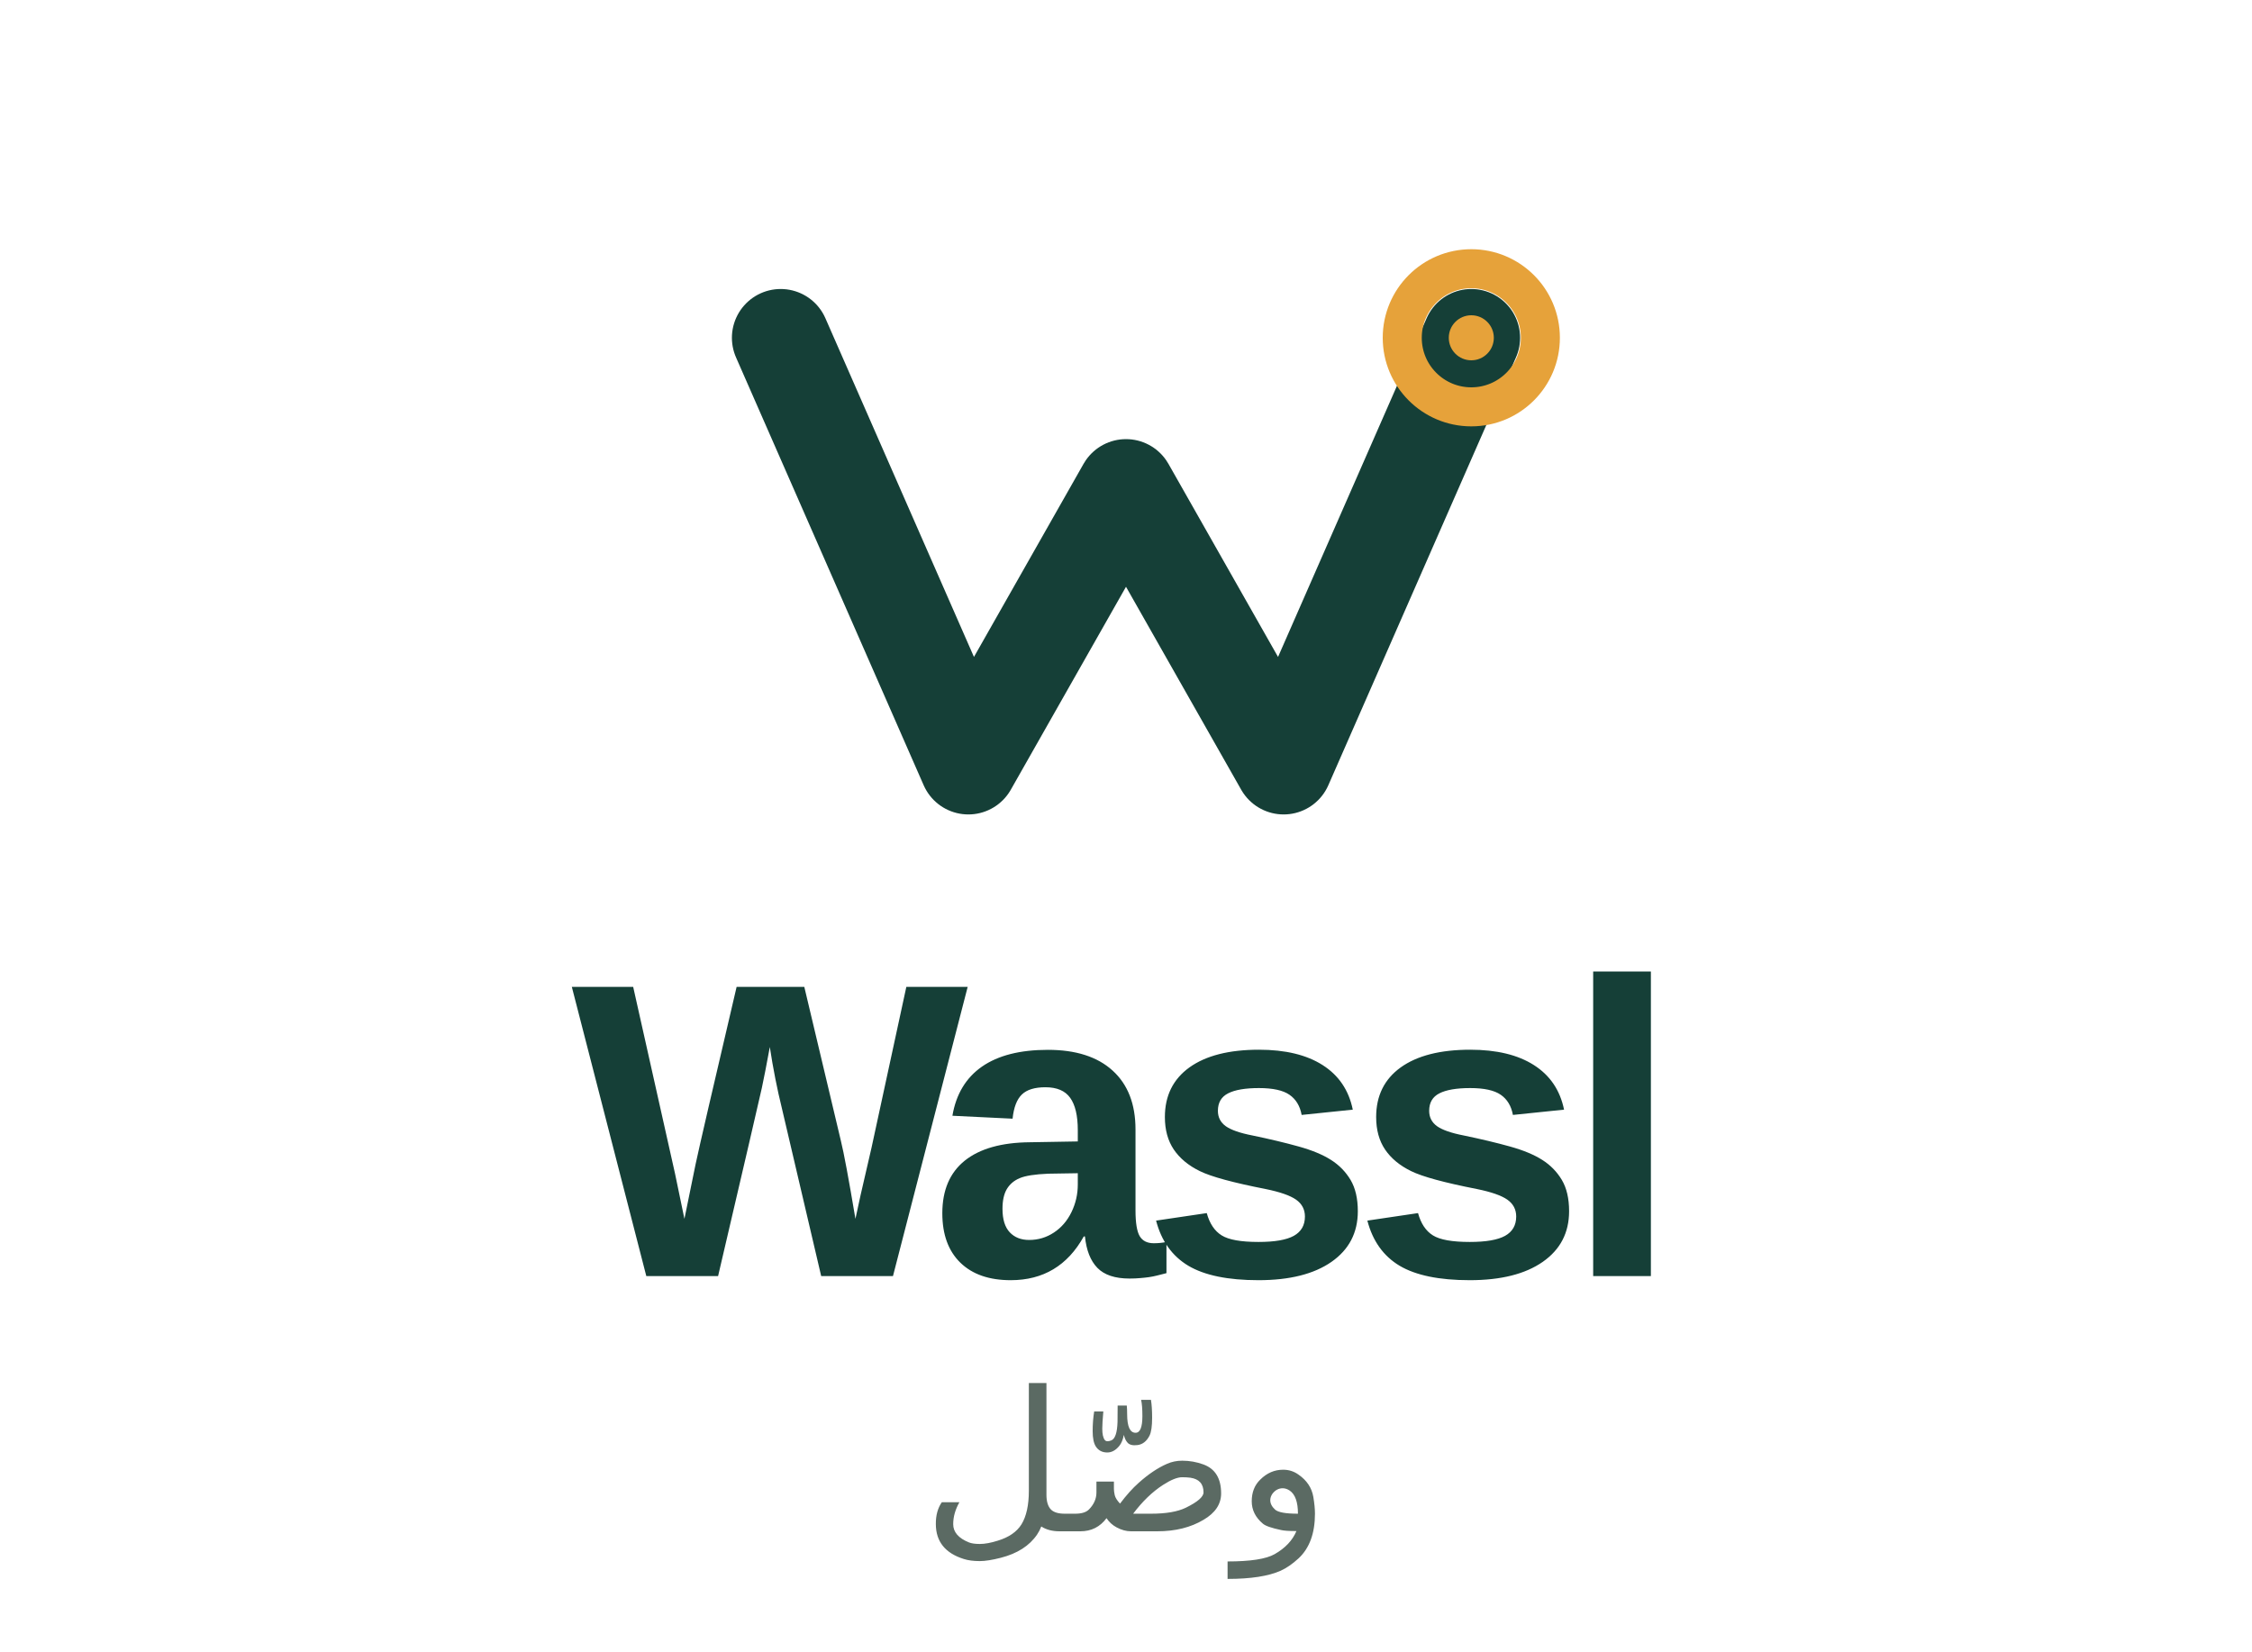
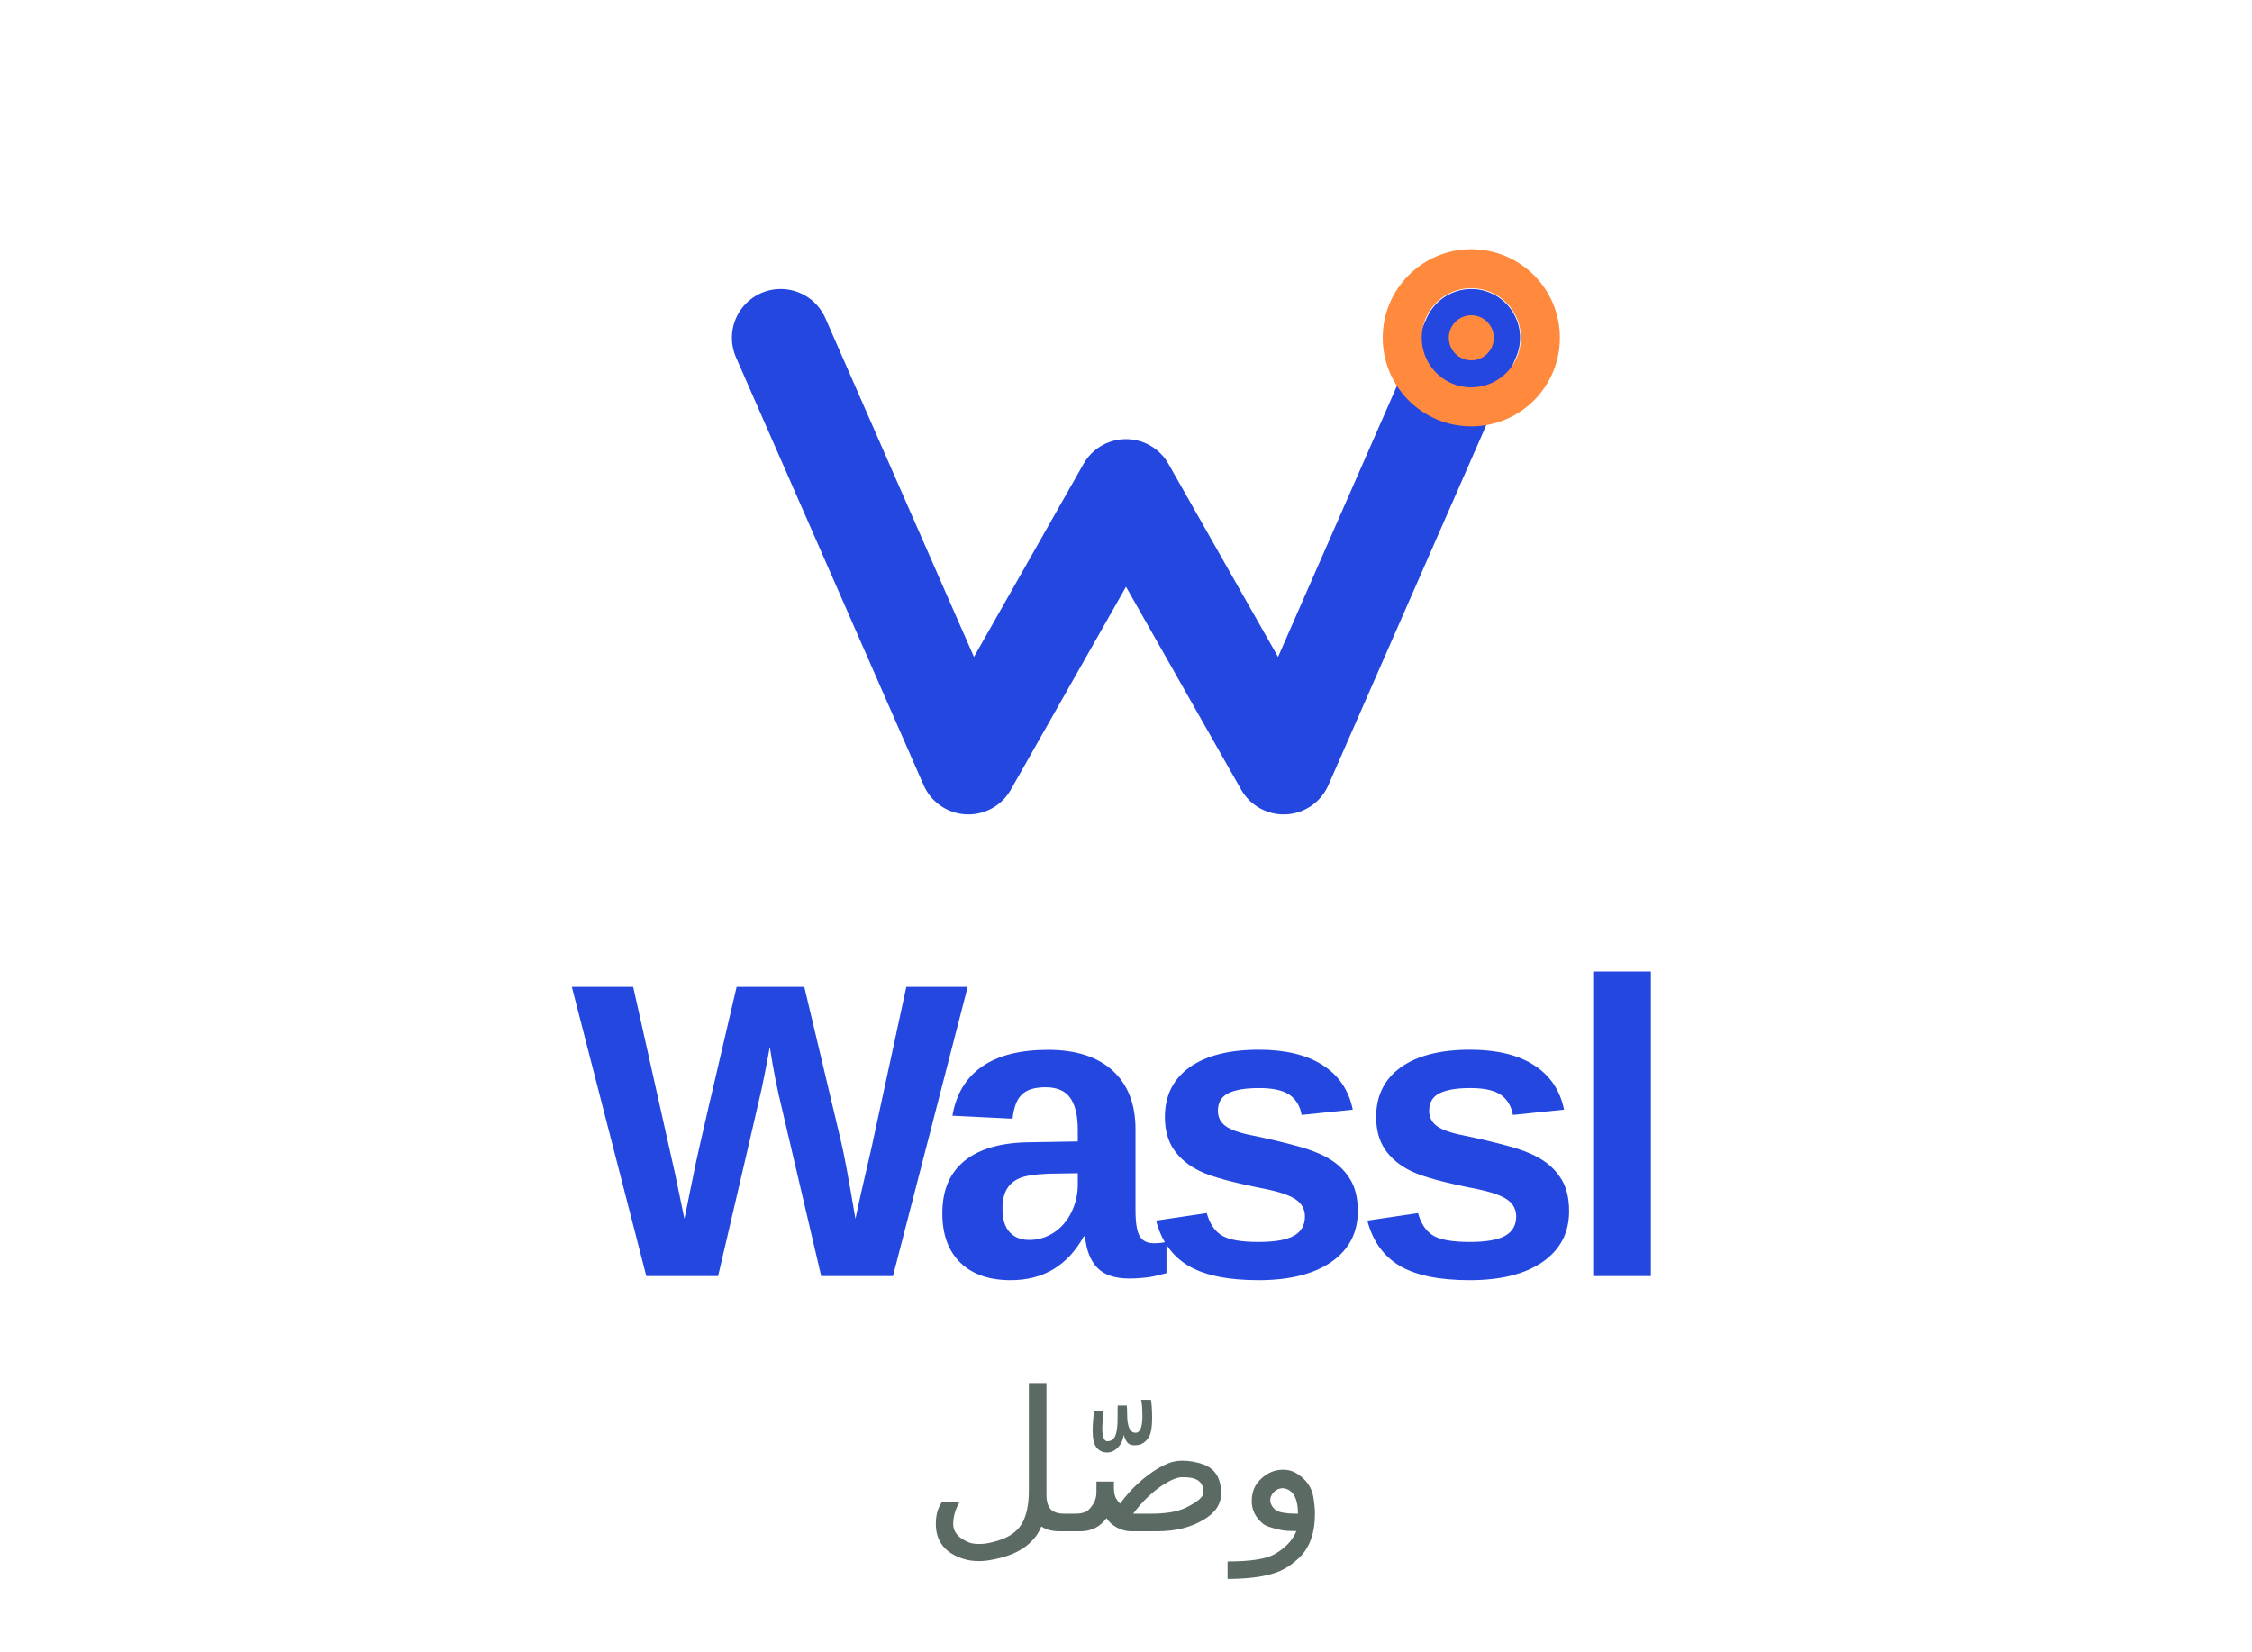
<svg xmlns="http://www.w3.org/2000/svg" viewBox="0 0 300 220" role="img" aria-label="Wassl — وصّل">
  <g transform="translate(86 8) scale(2)">
-     <path d="M9 18.5 21.5 47 32 28.5 42.5 47 55 18.5" fill="none" stroke="#153F37" stroke-width="6.5" stroke-linecap="round" stroke-linejoin="round" />
-     <circle cx="9" cy="18.5" r="2.2" fill="#153F37" />
-     <circle cx="55" cy="18.5" r="4.6" fill="none" stroke="#E6A23A" stroke-width="2.6" />
-     <circle cx="55" cy="18.5" r="1.5" fill="#E6A23A" />
+     <path d="M9 18.5 21.5 47 32 28.5 42.5 47 55 18.5" fill="none" stroke="#2447E0" stroke-width="6.5" stroke-linecap="round" stroke-linejoin="round" />
+     <circle cx="9" cy="18.5" r="2.2" fill="#2447E0" />
+     <circle cx="55" cy="18.5" r="4.6" fill="none" stroke="#FF8A3D" stroke-width="2.6" />
+     <circle cx="55" cy="18.5" r="1.5" fill="#FF8A3D" />
  </g>
-   <text x="150" y="170" text-anchor="middle" font-family="'Bricolage Grotesque','Instrument Sans',Arial,sans-serif" font-size="56" font-weight="600" letter-spacing="-3" fill="#153F37">Wassl</text>
+   <text x="150" y="170" text-anchor="middle" font-family="'Bricolage Grotesque','Instrument Sans',Arial,sans-serif" font-size="56" font-weight="600" letter-spacing="-3" fill="#2447E0">Wassl</text>
  <text x="150" y="204" text-anchor="middle" direction="rtl" font-family="'IBM Plex Sans Arabic','Instrument Sans',Arial,sans-serif" font-size="26" fill="#5B6A63">وصّل</text>
</svg>
